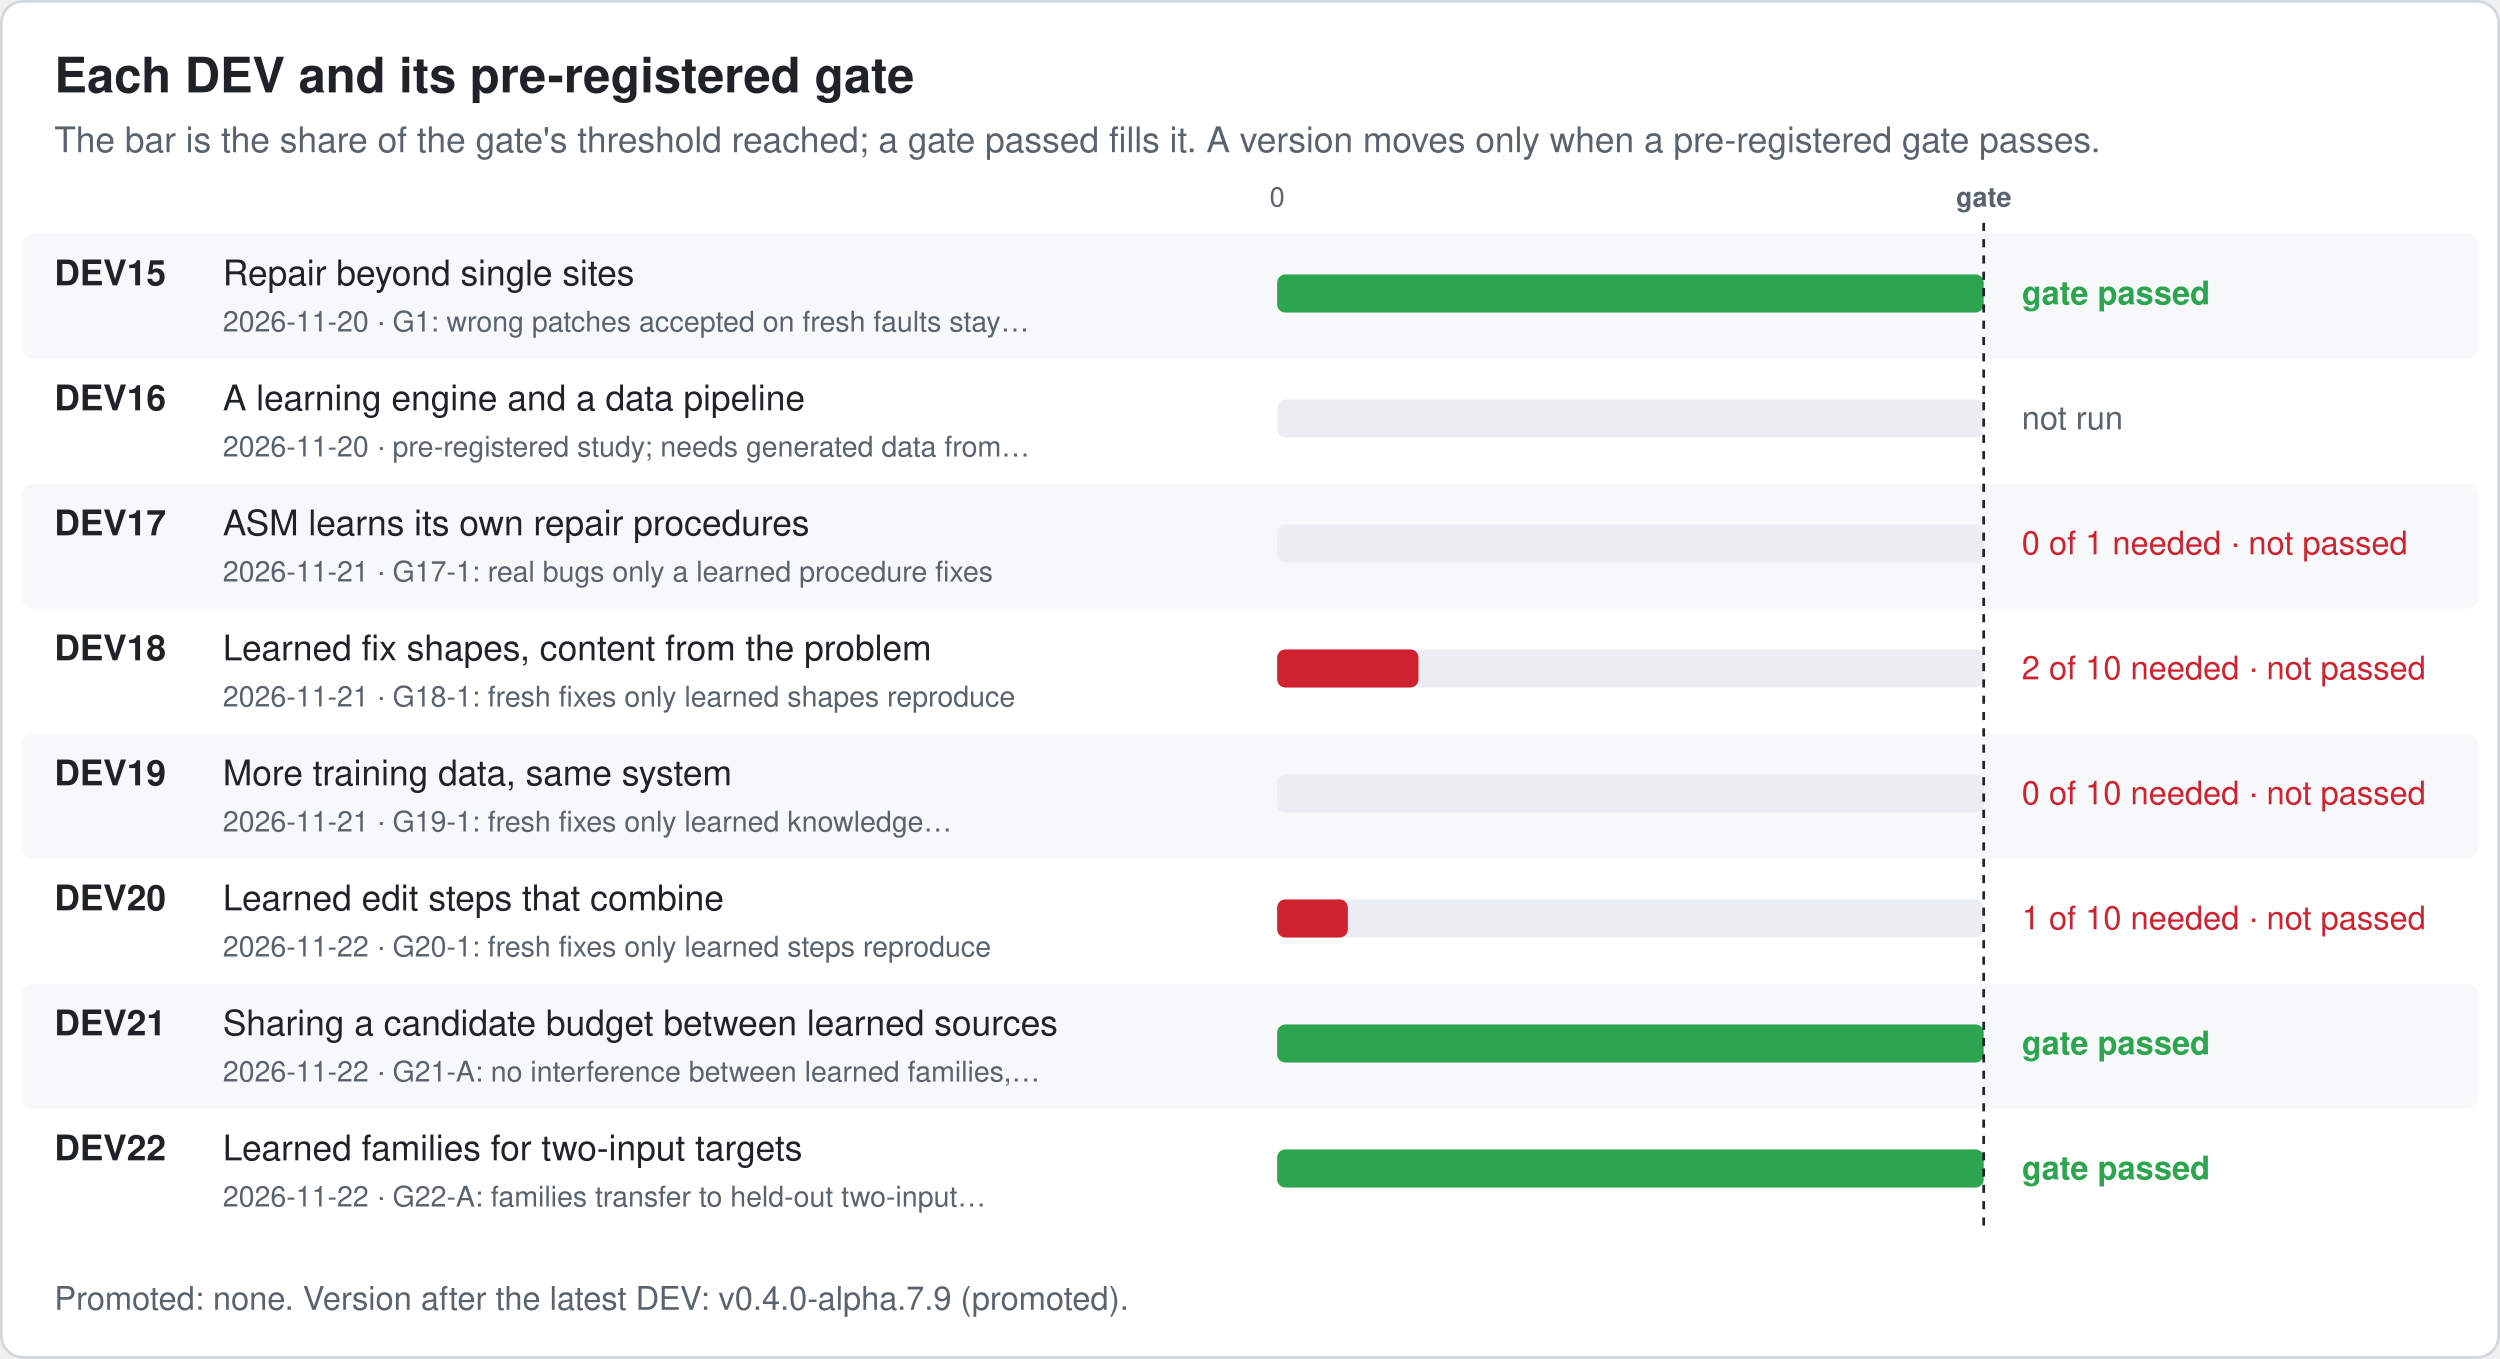
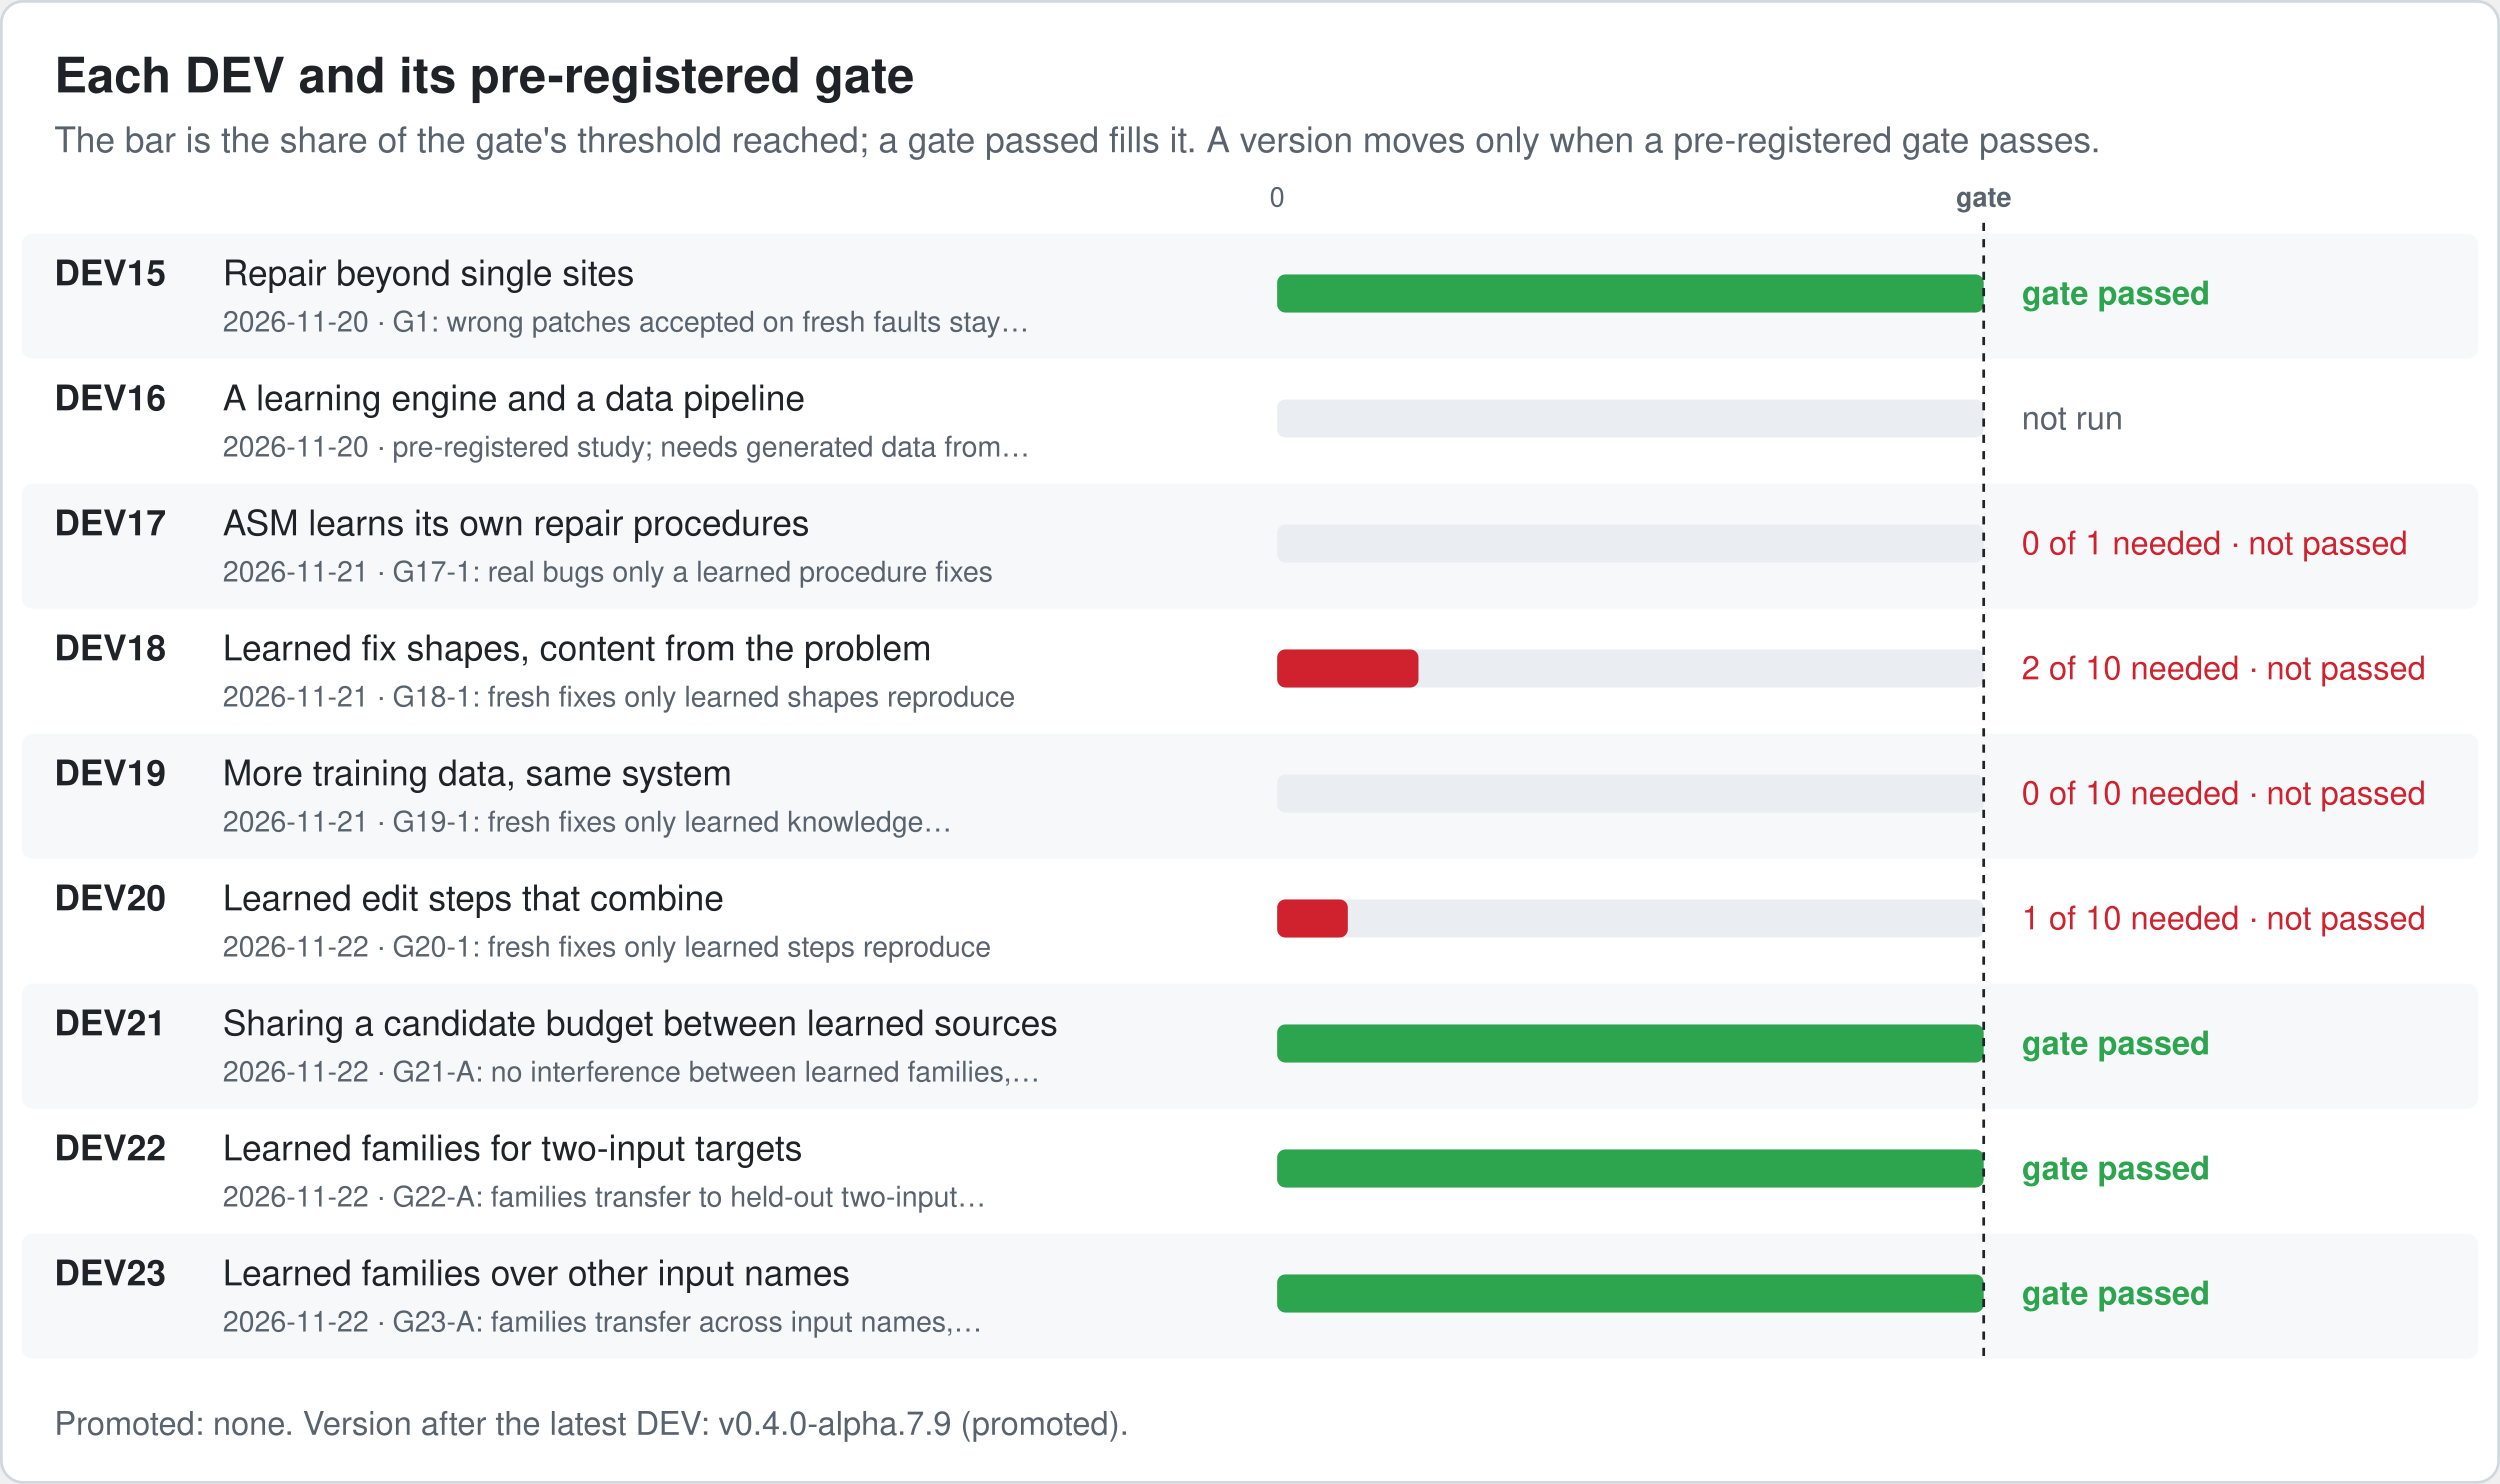
- <svg xmlns="http://www.w3.org/2000/svg" width="920" height="500" viewBox="0 0 920 500" role="img" aria-label="Each DEV step and how much of its pre-registered gate it reached">
-   <rect x="0.5" y="0.5" width="919" height="499" rx="8" fill="#ffffff" stroke="#d0d7de" />
+ <svg xmlns="http://www.w3.org/2000/svg" width="920" height="546" viewBox="0 0 920 546" role="img" aria-label="Each DEV step and how much of its pre-registered gate it reached">
+   <rect x="0.5" y="0.5" width="919" height="545" rx="8" fill="#ffffff" stroke="#d0d7de" />
  <text x="20.0" y="34.0" font-family="-apple-system,BlinkMacSystemFont,'Segoe UI',Helvetica,Arial,sans-serif" font-size="18" font-weight="600" fill="#1f2328" text-anchor="start">Each DEV and its pre-registered gate</text>
  <text x="20.0" y="56.0" font-family="-apple-system,BlinkMacSystemFont,'Segoe UI',Helvetica,Arial,sans-serif" font-size="13" font-weight="normal" fill="#59636e" text-anchor="start">The bar is the share of the gate's threshold reached; a gate passed fills it. A version moves only when a pre-registered gate passes.</text>
  <text x="470.0" y="76.0" font-family="-apple-system,BlinkMacSystemFont,'Segoe UI',Helvetica,Arial,sans-serif" font-size="10" font-weight="normal" fill="#59636e" text-anchor="middle">0</text>
  <text x="730.0" y="76.0" font-family="-apple-system,BlinkMacSystemFont,'Segoe UI',Helvetica,Arial,sans-serif" font-size="10" font-weight="600" fill="#59636e" text-anchor="middle">gate</text>
  <rect x="8" y="86" width="904" height="46" rx="4" fill="#f6f8fa" />
  <text x="20.0" y="105.0" font-family="-apple-system,BlinkMacSystemFont,'Segoe UI',Helvetica,Arial,sans-serif" font-size="13" font-weight="600" fill="#1f2328" text-anchor="start">DEV15</text>
  <text x="82.0" y="105.0" font-family="-apple-system,BlinkMacSystemFont,'Segoe UI',Helvetica,Arial,sans-serif" font-size="13" font-weight="normal" fill="#1f2328" text-anchor="start">Repair beyond single sites</text>
  <text x="82.0" y="122.0" font-family="-apple-system,BlinkMacSystemFont,'Segoe UI',Helvetica,Arial,sans-serif" font-size="10.5" font-weight="normal" fill="#59636e" text-anchor="start">2026-11-20 · G1: wrong patches accepted on fresh faults stay…</text>
  <rect x="470" y="101" width="260" height="14" rx="3" fill="#eaeef2" />
  <rect x="470" y="101" width="260.0" height="14" rx="3" fill="#2da44e" />
  <text x="744.0" y="112.0" font-family="-apple-system,BlinkMacSystemFont,'Segoe UI',Helvetica,Arial,sans-serif" font-size="12" font-weight="600" fill="#2da44e" text-anchor="start">gate passed</text>
  <text x="20.0" y="151.0" font-family="-apple-system,BlinkMacSystemFont,'Segoe UI',Helvetica,Arial,sans-serif" font-size="13" font-weight="600" fill="#1f2328" text-anchor="start">DEV16</text>
  <text x="82.0" y="151.0" font-family="-apple-system,BlinkMacSystemFont,'Segoe UI',Helvetica,Arial,sans-serif" font-size="13" font-weight="normal" fill="#1f2328" text-anchor="start">A learning engine and a data pipeline</text>
  <text x="82.0" y="168.0" font-family="-apple-system,BlinkMacSystemFont,'Segoe UI',Helvetica,Arial,sans-serif" font-size="10.5" font-weight="normal" fill="#59636e" text-anchor="start">2026-11-20 · pre-registered study; needs generated data from…</text>
  <rect x="470" y="147" width="260" height="14" rx="3" fill="#eaeef2" />
  <text x="744.0" y="158.0" font-family="-apple-system,BlinkMacSystemFont,'Segoe UI',Helvetica,Arial,sans-serif" font-size="12" font-weight="normal" fill="#59636e" text-anchor="start">not run</text>
  <rect x="8" y="178" width="904" height="46" rx="4" fill="#f6f8fa" />
  <text x="20.0" y="197.0" font-family="-apple-system,BlinkMacSystemFont,'Segoe UI',Helvetica,Arial,sans-serif" font-size="13" font-weight="600" fill="#1f2328" text-anchor="start">DEV17</text>
  <text x="82.0" y="197.0" font-family="-apple-system,BlinkMacSystemFont,'Segoe UI',Helvetica,Arial,sans-serif" font-size="13" font-weight="normal" fill="#1f2328" text-anchor="start">ASM learns its own repair procedures</text>
  <text x="82.0" y="214.0" font-family="-apple-system,BlinkMacSystemFont,'Segoe UI',Helvetica,Arial,sans-serif" font-size="10.5" font-weight="normal" fill="#59636e" text-anchor="start">2026-11-21 · G17-1: real bugs only a learned procedure fixes</text>
  <rect x="470" y="193" width="260" height="14" rx="3" fill="#eaeef2" />
  <text x="744.0" y="204.0" font-family="-apple-system,BlinkMacSystemFont,'Segoe UI',Helvetica,Arial,sans-serif" font-size="12" font-weight="normal" fill="#cf222e" text-anchor="start">0 of 1 needed · not passed</text>
  <text x="20.0" y="243.0" font-family="-apple-system,BlinkMacSystemFont,'Segoe UI',Helvetica,Arial,sans-serif" font-size="13" font-weight="600" fill="#1f2328" text-anchor="start">DEV18</text>
  <text x="82.0" y="243.0" font-family="-apple-system,BlinkMacSystemFont,'Segoe UI',Helvetica,Arial,sans-serif" font-size="13" font-weight="normal" fill="#1f2328" text-anchor="start">Learned fix shapes, content from the problem</text>
  <text x="82.0" y="260.0" font-family="-apple-system,BlinkMacSystemFont,'Segoe UI',Helvetica,Arial,sans-serif" font-size="10.5" font-weight="normal" fill="#59636e" text-anchor="start">2026-11-21 · G18-1: fresh fixes only learned shapes reproduce</text>
  <rect x="470" y="239" width="260" height="14" rx="3" fill="#eaeef2" />
  <rect x="470" y="239" width="52.0" height="14" rx="3" fill="#cf222e" />
  <text x="744.0" y="250.0" font-family="-apple-system,BlinkMacSystemFont,'Segoe UI',Helvetica,Arial,sans-serif" font-size="12" font-weight="normal" fill="#cf222e" text-anchor="start">2 of 10 needed · not passed</text>
  <rect x="8" y="270" width="904" height="46" rx="4" fill="#f6f8fa" />
  <text x="20.0" y="289.0" font-family="-apple-system,BlinkMacSystemFont,'Segoe UI',Helvetica,Arial,sans-serif" font-size="13" font-weight="600" fill="#1f2328" text-anchor="start">DEV19</text>
  <text x="82.0" y="289.0" font-family="-apple-system,BlinkMacSystemFont,'Segoe UI',Helvetica,Arial,sans-serif" font-size="13" font-weight="normal" fill="#1f2328" text-anchor="start">More training data, same system</text>
  <text x="82.0" y="306.0" font-family="-apple-system,BlinkMacSystemFont,'Segoe UI',Helvetica,Arial,sans-serif" font-size="10.5" font-weight="normal" fill="#59636e" text-anchor="start">2026-11-21 · G19-1: fresh fixes only learned knowledge…</text>
  <rect x="470" y="285" width="260" height="14" rx="3" fill="#eaeef2" />
  <text x="744.0" y="296.0" font-family="-apple-system,BlinkMacSystemFont,'Segoe UI',Helvetica,Arial,sans-serif" font-size="12" font-weight="normal" fill="#cf222e" text-anchor="start">0 of 10 needed · not passed</text>
  <text x="20.0" y="335.0" font-family="-apple-system,BlinkMacSystemFont,'Segoe UI',Helvetica,Arial,sans-serif" font-size="13" font-weight="600" fill="#1f2328" text-anchor="start">DEV20</text>
  <text x="82.0" y="335.0" font-family="-apple-system,BlinkMacSystemFont,'Segoe UI',Helvetica,Arial,sans-serif" font-size="13" font-weight="normal" fill="#1f2328" text-anchor="start">Learned edit steps that combine</text>
  <text x="82.0" y="352.0" font-family="-apple-system,BlinkMacSystemFont,'Segoe UI',Helvetica,Arial,sans-serif" font-size="10.5" font-weight="normal" fill="#59636e" text-anchor="start">2026-11-22 · G20-1: fresh fixes only learned steps reproduce</text>
  <rect x="470" y="331" width="260" height="14" rx="3" fill="#eaeef2" />
  <rect x="470" y="331" width="26.0" height="14" rx="3" fill="#cf222e" />
  <text x="744.0" y="342.0" font-family="-apple-system,BlinkMacSystemFont,'Segoe UI',Helvetica,Arial,sans-serif" font-size="12" font-weight="normal" fill="#cf222e" text-anchor="start">1 of 10 needed · not passed</text>
  <rect x="8" y="362" width="904" height="46" rx="4" fill="#f6f8fa" />
  <text x="20.0" y="381.0" font-family="-apple-system,BlinkMacSystemFont,'Segoe UI',Helvetica,Arial,sans-serif" font-size="13" font-weight="600" fill="#1f2328" text-anchor="start">DEV21</text>
  <text x="82.0" y="381.0" font-family="-apple-system,BlinkMacSystemFont,'Segoe UI',Helvetica,Arial,sans-serif" font-size="13" font-weight="normal" fill="#1f2328" text-anchor="start">Sharing a candidate budget between learned sources</text>
  <text x="82.0" y="398.0" font-family="-apple-system,BlinkMacSystemFont,'Segoe UI',Helvetica,Arial,sans-serif" font-size="10.5" font-weight="normal" fill="#59636e" text-anchor="start">2026-11-22 · G21-A: no interference between learned families,…</text>
  <rect x="470" y="377" width="260" height="14" rx="3" fill="#eaeef2" />
  <rect x="470" y="377" width="260.0" height="14" rx="3" fill="#2da44e" />
  <text x="744.0" y="388.0" font-family="-apple-system,BlinkMacSystemFont,'Segoe UI',Helvetica,Arial,sans-serif" font-size="12" font-weight="600" fill="#2da44e" text-anchor="start">gate passed</text>
  <text x="20.0" y="427.0" font-family="-apple-system,BlinkMacSystemFont,'Segoe UI',Helvetica,Arial,sans-serif" font-size="13" font-weight="600" fill="#1f2328" text-anchor="start">DEV22</text>
  <text x="82.0" y="427.0" font-family="-apple-system,BlinkMacSystemFont,'Segoe UI',Helvetica,Arial,sans-serif" font-size="13" font-weight="normal" fill="#1f2328" text-anchor="start">Learned families for two-input targets</text>
  <text x="82.0" y="444.0" font-family="-apple-system,BlinkMacSystemFont,'Segoe UI',Helvetica,Arial,sans-serif" font-size="10.5" font-weight="normal" fill="#59636e" text-anchor="start">2026-11-22 · G22-A: families transfer to held-out two-input…</text>
  <rect x="470" y="423" width="260" height="14" rx="3" fill="#eaeef2" />
  <rect x="470" y="423" width="260.0" height="14" rx="3" fill="#2da44e" />
  <text x="744.0" y="434.0" font-family="-apple-system,BlinkMacSystemFont,'Segoe UI',Helvetica,Arial,sans-serif" font-size="12" font-weight="600" fill="#2da44e" text-anchor="start">gate passed</text>
-   <line x1="730" y1="82" x2="730" y2="454" stroke="#1f2328" stroke-width="1" stroke-dasharray="3,3" />
-   <text x="20.0" y="482.0" font-family="-apple-system,BlinkMacSystemFont,'Segoe UI',Helvetica,Arial,sans-serif" font-size="12" font-weight="normal" fill="#59636e" text-anchor="start">Promoted: none. Version after the latest DEV: v0.4.0-alpha.7.9 (promoted).</text>
+   <rect x="8" y="454" width="904" height="46" rx="4" fill="#f6f8fa" />
+   <text x="20.0" y="473.0" font-family="-apple-system,BlinkMacSystemFont,'Segoe UI',Helvetica,Arial,sans-serif" font-size="13" font-weight="600" fill="#1f2328" text-anchor="start">DEV23</text>
+   <text x="82.0" y="473.0" font-family="-apple-system,BlinkMacSystemFont,'Segoe UI',Helvetica,Arial,sans-serif" font-size="13" font-weight="normal" fill="#1f2328" text-anchor="start">Learned families over other input names</text>
+   <text x="82.0" y="490.0" font-family="-apple-system,BlinkMacSystemFont,'Segoe UI',Helvetica,Arial,sans-serif" font-size="10.5" font-weight="normal" fill="#59636e" text-anchor="start">2026-11-22 · G23-A: families transfer across input names,…</text>
+   <rect x="470" y="469" width="260" height="14" rx="3" fill="#eaeef2" />
+   <rect x="470" y="469" width="260.0" height="14" rx="3" fill="#2da44e" />
+   <text x="744.0" y="480.0" font-family="-apple-system,BlinkMacSystemFont,'Segoe UI',Helvetica,Arial,sans-serif" font-size="12" font-weight="600" fill="#2da44e" text-anchor="start">gate passed</text>
+   <line x1="730" y1="82" x2="730" y2="500" stroke="#1f2328" stroke-width="1" stroke-dasharray="3,3" />
+   <text x="20.0" y="528.0" font-family="-apple-system,BlinkMacSystemFont,'Segoe UI',Helvetica,Arial,sans-serif" font-size="12" font-weight="normal" fill="#59636e" text-anchor="start">Promoted: none. Version after the latest DEV: v0.4.0-alpha.7.9 (promoted).</text>
</svg>
